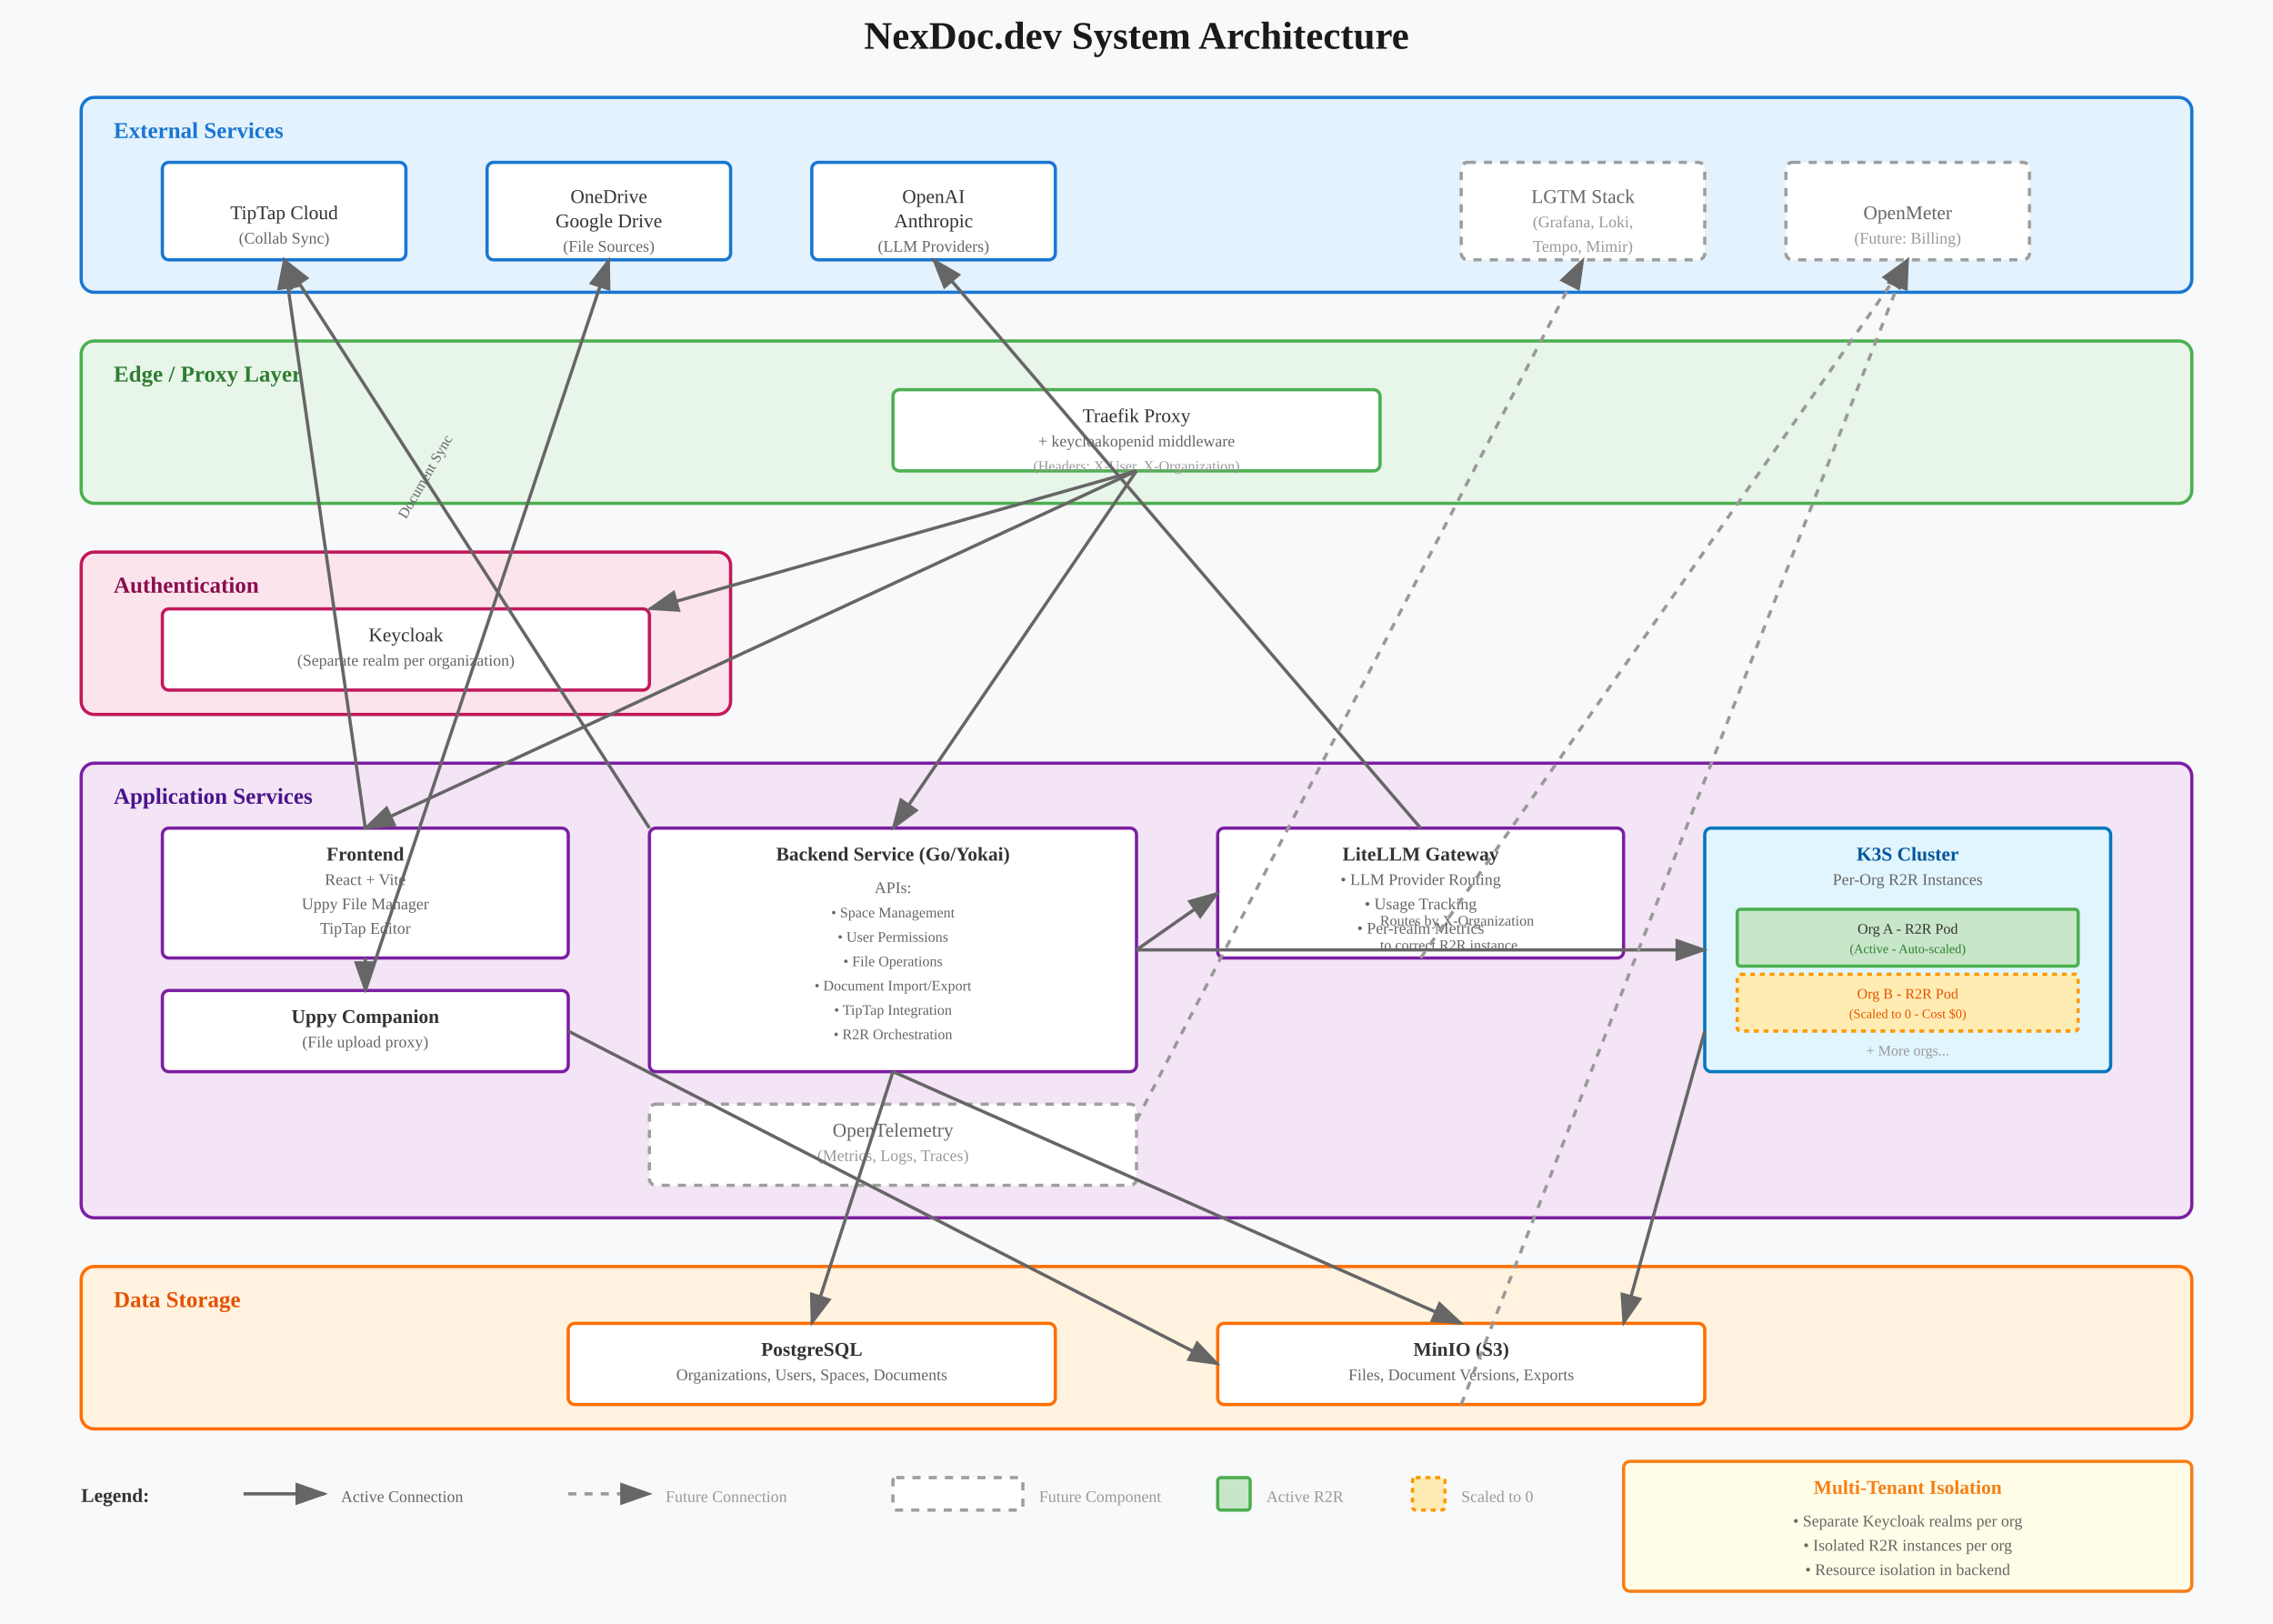
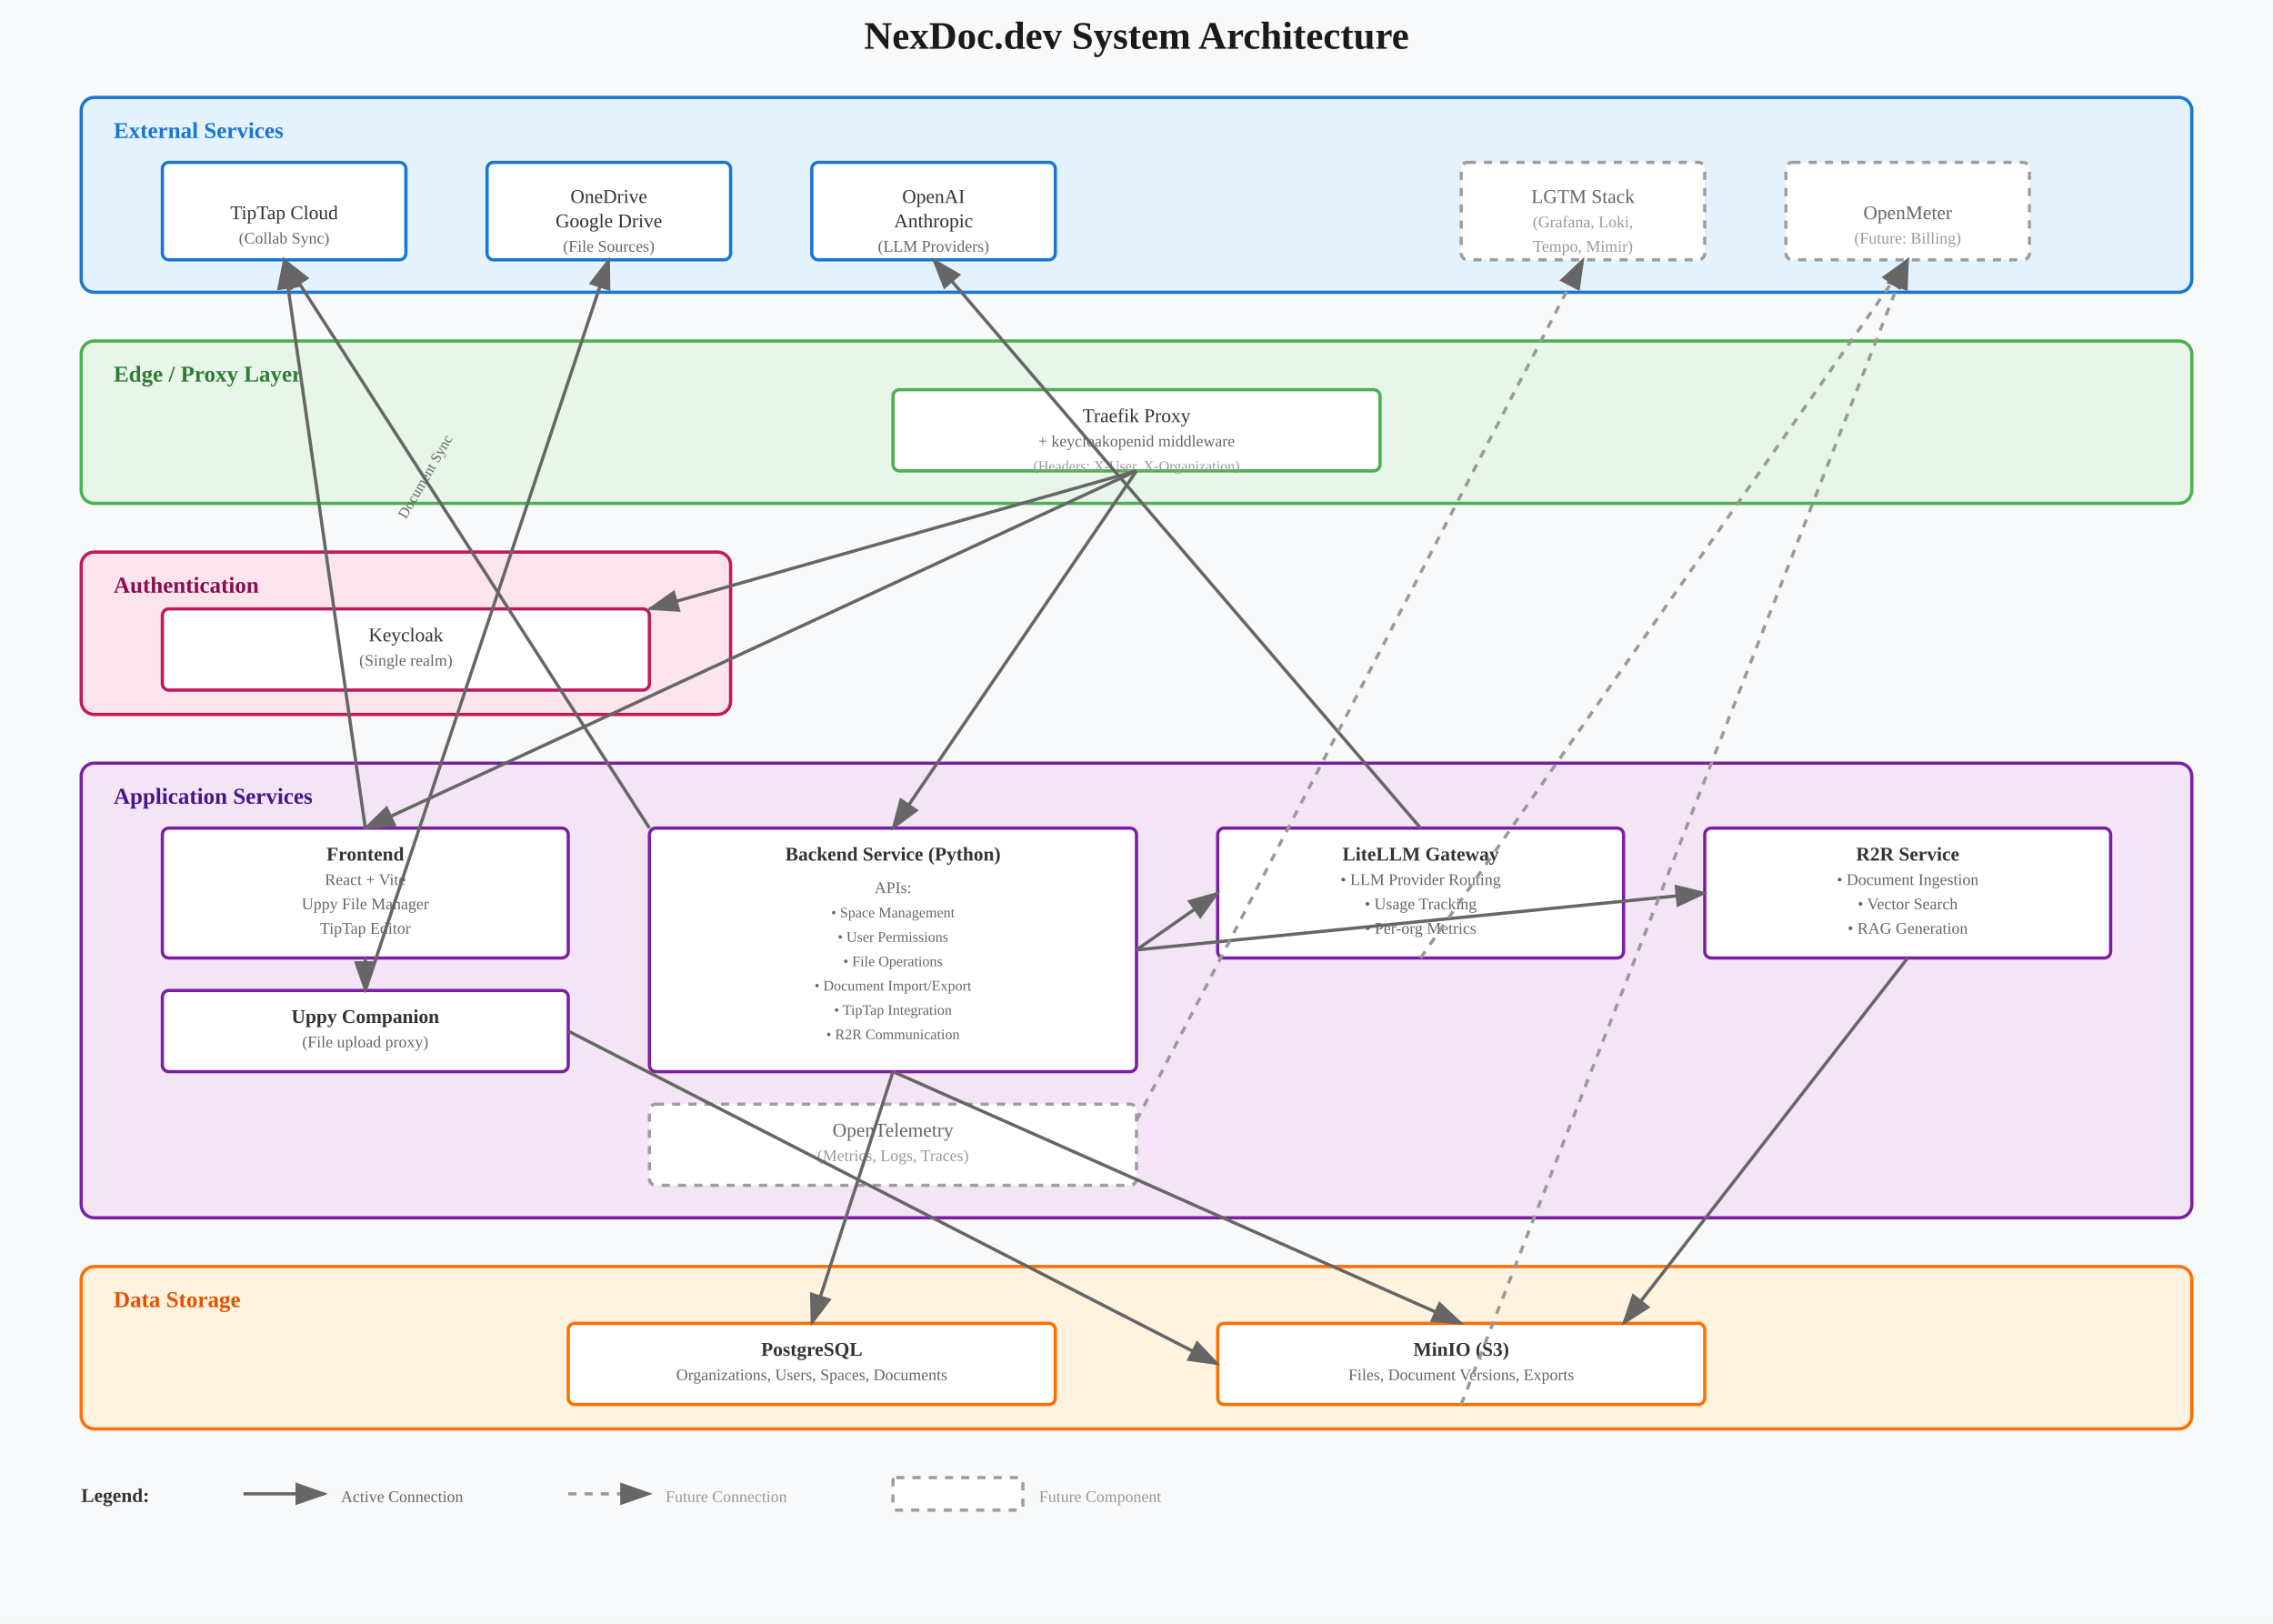
<svg xmlns="http://www.w3.org/2000/svg" viewBox="0 0 1400 1000">
  <rect width="1400" height="1000" fill="#f8f9fa" />
  <text x="700" y="30" text-anchor="middle" font-size="24" font-weight="bold" fill="#1a1a1a">NexDoc.dev System Architecture</text>
  <g id="external-layer">
    <rect x="50" y="60" width="1300" height="120" fill="#e3f2fd" stroke="#1976d2" stroke-width="2" rx="8" />
    <text x="70" y="85" font-size="14" font-weight="bold" fill="#1976d2">External Services</text>
    <rect x="100" y="100" width="150" height="60" fill="#fff" stroke="#1976d2" stroke-width="2" rx="4" />
    <text x="175" y="135" text-anchor="middle" font-size="12" fill="#333">TipTap Cloud</text>
    <text x="175" y="150" text-anchor="middle" font-size="10" fill="#666">(Collab Sync)</text>
    <rect x="300" y="100" width="150" height="60" fill="#fff" stroke="#1976d2" stroke-width="2" rx="4" />
    <text x="375" y="125" text-anchor="middle" font-size="12" fill="#333">OneDrive</text>
    <text x="375" y="140" text-anchor="middle" font-size="12" fill="#333">Google Drive</text>
    <text x="375" y="155" text-anchor="middle" font-size="10" fill="#666">(File Sources)</text>
    <rect x="500" y="100" width="150" height="60" fill="#fff" stroke="#1976d2" stroke-width="2" rx="4" />
    <text x="575" y="125" text-anchor="middle" font-size="12" fill="#333">OpenAI</text>
    <text x="575" y="140" text-anchor="middle" font-size="12" fill="#333">Anthropic</text>
    <text x="575" y="155" text-anchor="middle" font-size="10" fill="#666">(LLM Providers)</text>
    <rect x="900" y="100" width="150" height="60" fill="#fff" stroke="#9e9e9e" stroke-width="2" stroke-dasharray="5,5" rx="4" />
    <text x="975" y="125" text-anchor="middle" font-size="12" fill="#666">LGTM Stack</text>
    <text x="975" y="140" text-anchor="middle" font-size="10" fill="#999">(Grafana, Loki,</text>
    <text x="975" y="155" text-anchor="middle" font-size="10" fill="#999">Tempo, Mimir)</text>
    <rect x="1100" y="100" width="150" height="60" fill="#fff" stroke="#9e9e9e" stroke-width="2" stroke-dasharray="5,5" rx="4" />
    <text x="1175" y="135" text-anchor="middle" font-size="12" fill="#666">OpenMeter</text>
    <text x="1175" y="150" text-anchor="middle" font-size="10" fill="#999">(Future: Billing)</text>
  </g>
  <g id="edge-layer">
    <rect x="50" y="210" width="1300" height="100" fill="#e8f5e9" stroke="#4caf50" stroke-width="2" rx="8" />
    <text x="70" y="235" font-size="14" font-weight="bold" fill="#2e7d32">Edge / Proxy Layer</text>
    <rect x="550" y="240" width="300" height="50" fill="#fff" stroke="#4caf50" stroke-width="2" rx="4" />
    <text x="700" y="260" text-anchor="middle" font-size="12" fill="#333">Traefik Proxy</text>
    <text x="700" y="275" text-anchor="middle" font-size="10" fill="#666">+ keycloakopenid middleware</text>
    <text x="700" y="290" text-anchor="middle" font-size="9" fill="#999">(Headers: X-User, X-Organization)</text>
  </g>
  <g id="auth-layer">
    <rect x="50" y="340" width="400" height="100" fill="#fce4ec" stroke="#c2185b" stroke-width="2" rx="8" />
    <text x="70" y="365" font-size="14" font-weight="bold" fill="#880e4f">Authentication</text>
    <rect x="100" y="375" width="300" height="50" fill="#fff" stroke="#c2185b" stroke-width="2" rx="4" />
    <text x="250" y="395" text-anchor="middle" font-size="12" fill="#333">Keycloak</text>
-     <text x="250" y="410" text-anchor="middle" font-size="10" fill="#666">(Separate realm per organization)</text>
+     <text x="250" y="410" text-anchor="middle" font-size="10" fill="#666">(Single realm)</text>
  </g>
  <g id="app-layer">
    <rect x="50" y="470" width="1300" height="280" fill="#f3e5f5" stroke="#7b1fa2" stroke-width="2" rx="8" />
    <text x="70" y="495" font-size="14" font-weight="bold" fill="#4a148c">Application Services</text>
    <rect x="100" y="510" width="250" height="80" fill="#fff" stroke="#7b1fa2" stroke-width="2" rx="4" />
    <text x="225" y="530" text-anchor="middle" font-size="12" font-weight="bold" fill="#333">Frontend</text>
    <text x="225" y="545" text-anchor="middle" font-size="10" fill="#666">React + Vite</text>
    <text x="225" y="560" text-anchor="middle" font-size="10" fill="#666">Uppy File Manager</text>
    <text x="225" y="575" text-anchor="middle" font-size="10" fill="#666">TipTap Editor</text>
    <rect x="100" y="610" width="250" height="50" fill="#fff" stroke="#7b1fa2" stroke-width="2" rx="4" />
    <text x="225" y="630" text-anchor="middle" font-size="12" font-weight="bold" fill="#333">Uppy Companion</text>
    <text x="225" y="645" text-anchor="middle" font-size="10" fill="#666">(File upload proxy)</text>
    <rect x="400" y="510" width="300" height="150" fill="#fff" stroke="#7b1fa2" stroke-width="2" rx="4" />
-     <text x="550" y="530" text-anchor="middle" font-size="12" font-weight="bold" fill="#333">Backend Service (Go/Yokai)</text>
+     <text x="550" y="530" text-anchor="middle" font-size="12" font-weight="bold" fill="#333">Backend Service (Python)</text>
    <text x="550" y="550" text-anchor="middle" font-size="10" fill="#666">APIs:</text>
    <text x="550" y="565" text-anchor="middle" font-size="9" fill="#666">• Space Management</text>
    <text x="550" y="580" text-anchor="middle" font-size="9" fill="#666">• User Permissions</text>
    <text x="550" y="595" text-anchor="middle" font-size="9" fill="#666">• File Operations</text>
    <text x="550" y="610" text-anchor="middle" font-size="9" fill="#666">• Document Import/Export</text>
    <text x="550" y="625" text-anchor="middle" font-size="9" fill="#666">• TipTap Integration</text>
-     <text x="550" y="640" text-anchor="middle" font-size="9" fill="#666">• R2R Orchestration</text>
+     <text x="550" y="640" text-anchor="middle" font-size="9" fill="#666">• R2R Communication</text>
    <rect x="750" y="510" width="250" height="80" fill="#fff" stroke="#7b1fa2" stroke-width="2" rx="4" />
    <text x="875" y="530" text-anchor="middle" font-size="12" font-weight="bold" fill="#333">LiteLLM Gateway</text>
    <text x="875" y="545" text-anchor="middle" font-size="10" fill="#666">• LLM Provider Routing</text>
    <text x="875" y="560" text-anchor="middle" font-size="10" fill="#666">• Usage Tracking</text>
-     <text x="875" y="575" text-anchor="middle" font-size="10" fill="#666">• Per-realm Metrics</text>
-     <rect x="1050" y="510" width="250" height="150" fill="#e1f5fe" stroke="#0277bd" stroke-width="2" rx="4" />
-     <text x="1175" y="530" text-anchor="middle" font-size="12" font-weight="bold" fill="#01579b">K3S Cluster</text>
-     <text x="1175" y="545" text-anchor="middle" font-size="10" fill="#666">Per-Org R2R Instances</text>
-     <rect x="1070" y="560" width="210" height="35" fill="#c8e6c9" stroke="#4caf50" stroke-width="2" rx="2" />
-     <text x="1175" y="575" text-anchor="middle" font-size="9" fill="#333">Org A - R2R Pod</text>
-     <text x="1175" y="587" text-anchor="middle" font-size="8" fill="#2e7d32">(Active - Auto-scaled)</text>
-     <rect x="1070" y="600" width="210" height="35" fill="#ffecb3" stroke="#ff9800" stroke-width="2" stroke-dasharray="3,3" rx="2" />
-     <text x="1175" y="615" text-anchor="middle" font-size="9" fill="#e65100">Org B - R2R Pod</text>
-     <text x="1175" y="627" text-anchor="middle" font-size="8" fill="#e65100">(Scaled to 0 - Cost $0)</text>
-     <text x="1175" y="650" text-anchor="middle" font-size="9" fill="#999">+ More orgs...</text>
+     <text x="875" y="575" text-anchor="middle" font-size="10" fill="#666">• Per-org Metrics</text>
+     <rect x="1050" y="510" width="250" height="80" fill="#fff" stroke="#7b1fa2" stroke-width="2" rx="4" />
+     <text x="1175" y="530" text-anchor="middle" font-size="12" font-weight="bold" fill="#333">R2R Service</text>
+     <text x="1175" y="545" text-anchor="middle" font-size="10" fill="#666">• Document Ingestion</text>
+     <text x="1175" y="560" text-anchor="middle" font-size="10" fill="#666">• Vector Search</text>
+     <text x="1175" y="575" text-anchor="middle" font-size="10" fill="#666">• RAG Generation</text>
    <rect x="400" y="680" width="300" height="50" fill="#fff" stroke="#9e9e9e" stroke-width="2" stroke-dasharray="5,5" rx="4" />
    <text x="550" y="700" text-anchor="middle" font-size="12" fill="#666">OpenTelemetry</text>
    <text x="550" y="715" text-anchor="middle" font-size="10" fill="#999">(Metrics, Logs, Traces)</text>
  </g>
  <g id="data-layer">
    <rect x="50" y="780" width="1300" height="100" fill="#fff3e0" stroke="#ff6f00" stroke-width="2" rx="8" />
    <text x="70" y="805" font-size="14" font-weight="bold" fill="#e65100">Data Storage</text>
    <rect x="350" y="815" width="300" height="50" fill="#fff" stroke="#ff6f00" stroke-width="2" rx="4" />
    <text x="500" y="835" text-anchor="middle" font-size="12" font-weight="bold" fill="#333">PostgreSQL</text>
    <text x="500" y="850" text-anchor="middle" font-size="10" fill="#666">Organizations, Users, Spaces, Documents</text>
    <rect x="750" y="815" width="300" height="50" fill="#fff" stroke="#ff6f00" stroke-width="2" rx="4" />
    <text x="900" y="835" text-anchor="middle" font-size="12" font-weight="bold" fill="#333">MinIO (S3)</text>
    <text x="900" y="850" text-anchor="middle" font-size="10" fill="#666">Files, Document Versions, Exports</text>
  </g>
  <defs>
    <marker id="arrowhead" markerWidth="10" markerHeight="7" refX="9" refY="3.5" orient="auto">
      <polygon points="0 0, 10 3.5, 0 7" fill="#666" />
    </marker>
  </defs>
  <line x1="700" y1="290" x2="400" y2="375" stroke="#666" stroke-width="2" marker-end="url(#arrowhead)" />
  <line x1="700" y1="290" x2="225" y2="510" stroke="#666" stroke-width="2" marker-end="url(#arrowhead)" />
  <line x1="700" y1="290" x2="550" y2="510" stroke="#666" stroke-width="2" marker-end="url(#arrowhead)" />
  <line x1="225" y1="590" x2="225" y2="610" stroke="#666" stroke-width="2" marker-end="url(#arrowhead)" />
  <line x1="550" y1="660" x2="500" y2="815" stroke="#666" stroke-width="2" marker-end="url(#arrowhead)" />
  <line x1="550" y1="660" x2="900" y2="815" stroke="#666" stroke-width="2" marker-end="url(#arrowhead)" />
  <line x1="400" y1="510" x2="175" y2="160" stroke="#666" stroke-width="2" marker-end="url(#arrowhead)" />
  <text x="250" y="320" font-size="9" fill="#666" transform="rotate(-60 250 320)">Document Sync</text>
  <line x1="700" y1="585" x2="750" y2="550" stroke="#666" stroke-width="2" marker-end="url(#arrowhead)" />
  <line x1="875" y1="510" x2="575" y2="160" stroke="#666" stroke-width="2" marker-end="url(#arrowhead)" />
-   <line x1="700" y1="585" x2="1050" y2="585" stroke="#666" stroke-width="2" marker-end="url(#arrowhead)" />
-   <text x="850" y="570" font-size="9" fill="#666">Routes by X-Organization</text>
-   <text x="850" y="585" font-size="9" fill="#666">to correct R2R instance</text>
+   <line x1="700" y1="585" x2="1050" y2="550" stroke="#666" stroke-width="2" marker-end="url(#arrowhead)" />
  <line x1="225" y1="510" x2="175" y2="160" stroke="#666" stroke-width="2" marker-end="url(#arrowhead)" />
  <line x1="225" y1="610" x2="375" y2="160" stroke="#666" stroke-width="2" marker-end="url(#arrowhead)" />
  <line x1="350" y1="635" x2="750" y2="840" stroke="#666" stroke-width="2" marker-end="url(#arrowhead)" />
-   <line x1="1050" y1="635" x2="1000" y2="815" stroke="#666" stroke-width="2" marker-end="url(#arrowhead)" />
+   <line x1="1175" y1="590" x2="1000" y2="815" stroke="#666" stroke-width="2" marker-end="url(#arrowhead)" />
  <line x1="700" y1="690" x2="975" y2="160" stroke="#999" stroke-width="2" stroke-dasharray="5,5" marker-end="url(#arrowhead)" />
  <line x1="875" y1="590" x2="1175" y2="160" stroke="#999" stroke-width="2" stroke-dasharray="5,5" marker-end="url(#arrowhead)" />
  <line x1="900" y1="865" x2="1175" y2="160" stroke="#999" stroke-width="2" stroke-dasharray="5,5" marker-end="url(#arrowhead)" />
  <g id="legend" transform="translate(50, 910)">
    <text x="0" y="15" font-size="12" font-weight="bold" fill="#333">Legend:</text>
    <line x1="100" y1="10" x2="150" y2="10" stroke="#666" stroke-width="2" marker-end="url(#arrowhead)" />
    <text x="160" y="15" font-size="10" fill="#666">Active Connection</text>
    <line x1="300" y1="10" x2="350" y2="10" stroke="#999" stroke-width="2" stroke-dasharray="5,5" marker-end="url(#arrowhead)" />
    <text x="360" y="15" font-size="10" fill="#999">Future Connection</text>
    <rect x="500" y="0" width="80" height="20" fill="#fff" stroke="#9e9e9e" stroke-width="2" stroke-dasharray="5,5" rx="2" />
    <text x="590" y="15" font-size="10" fill="#999">Future Component</text>
-     <rect x="700" y="0" width="20" height="20" fill="#c8e6c9" stroke="#4caf50" stroke-width="2" rx="2" />
-     <text x="730" y="15" font-size="10" fill="#999">Active R2R</text>
-     <rect x="820" y="0" width="20" height="20" fill="#ffecb3" stroke="#ff9800" stroke-width="2" stroke-dasharray="3,3" rx="2" />
-     <text x="850" y="15" font-size="10" fill="#999">Scaled to 0</text>
  </g>
-   <rect x="1000" y="900" width="350" height="80" fill="#fffde7" stroke="#f57f17" stroke-width="2" rx="4" />
-   <text x="1175" y="920" text-anchor="middle" font-size="12" font-weight="bold" fill="#f57f17">Multi-Tenant Isolation</text>
-   <text x="1175" y="940" text-anchor="middle" font-size="10" fill="#666">• Separate Keycloak realms per org</text>
-   <text x="1175" y="955" text-anchor="middle" font-size="10" fill="#666">• Isolated R2R instances per org</text>
-   <text x="1175" y="970" text-anchor="middle" font-size="10" fill="#666">• Resource isolation in backend</text>
</svg>
